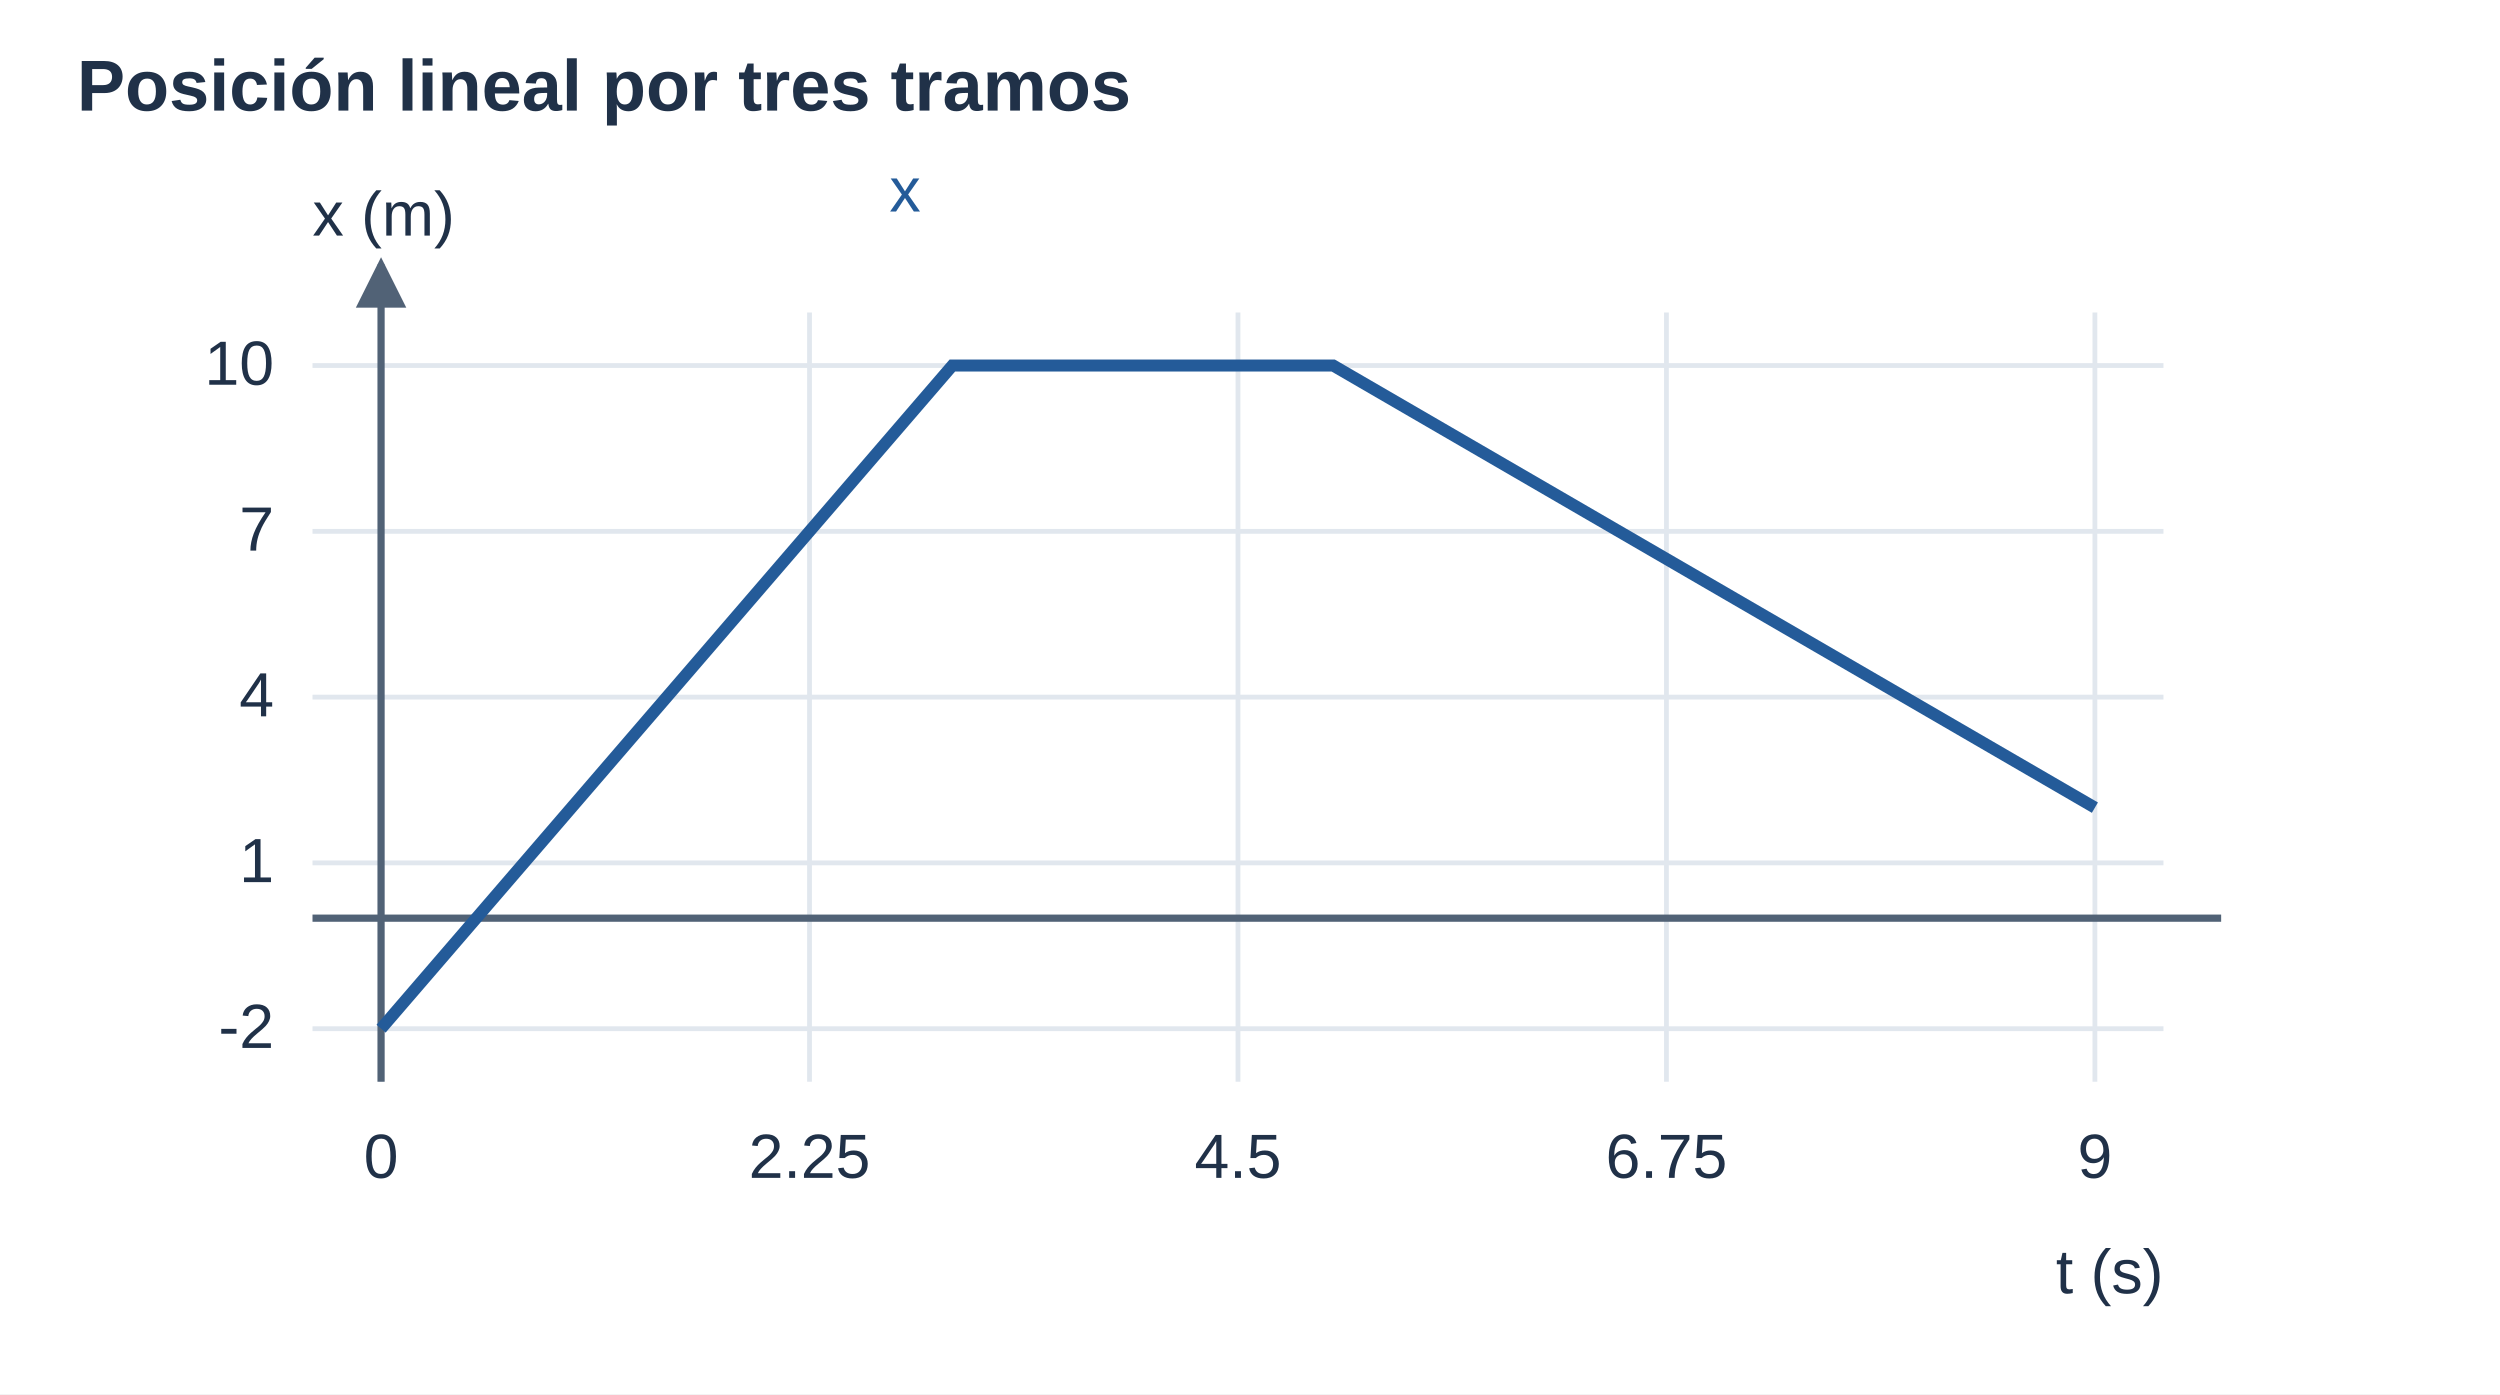
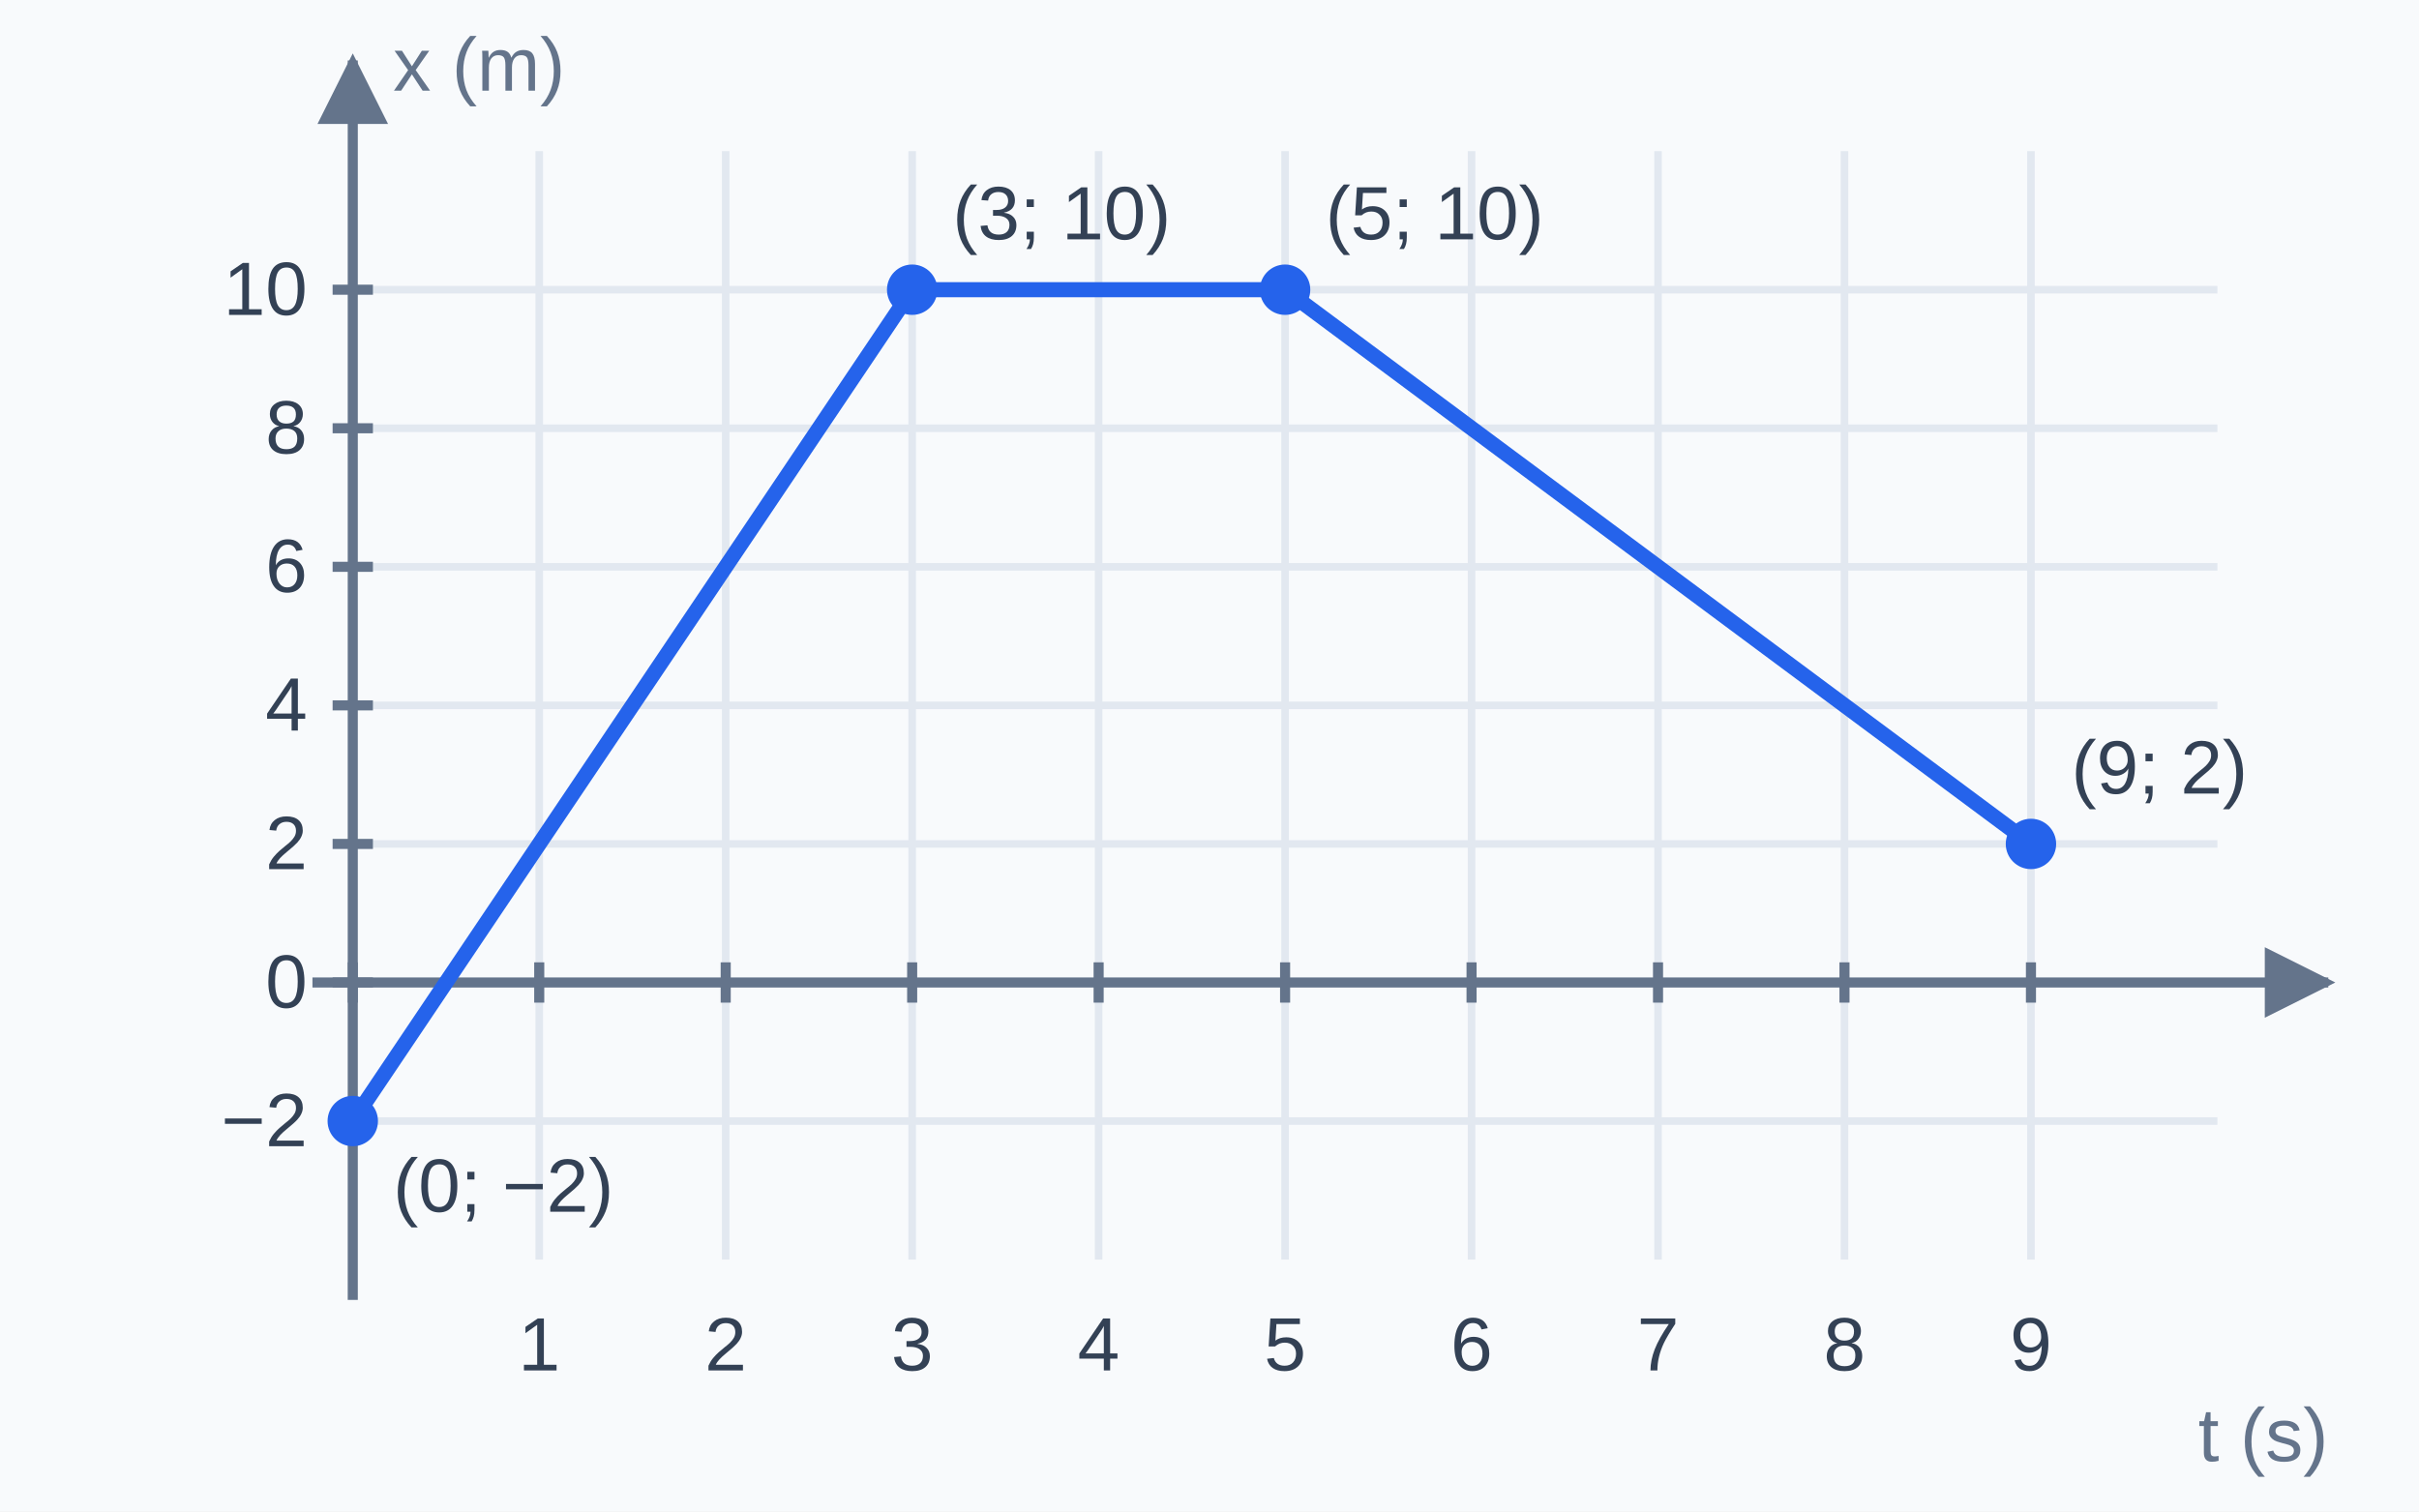
- <svg xmlns="http://www.w3.org/2000/svg" viewBox="0 0 520 290" role="img" aria-labelledby="title desc" style="max-width:100%;height:auto">
+ <svg xmlns="http://www.w3.org/2000/svg" viewBox="0 0 480 300" role="img" aria-labelledby="title desc">
  <defs>
-     <marker id="arrow" markerWidth="7" markerHeight="7" refX="6" refY="3.5" orient="auto-start-reverse">
-       <path d="M0 0 L7 3.5 L0 7Z" fill="context-stroke" />
+     <marker id="a-axis" viewBox="0 0 10 10" refX="9" refY="5" markerWidth="7" markerHeight="7" orient="auto-start-reverse">
+       <path d="M0 0 L10 5 L0 10 Z" fill="#64748b" />
+     </marker>
+     <marker id="a-blue" viewBox="0 0 10 10" refX="9" refY="5" markerWidth="7" markerHeight="7" orient="auto-start-reverse">
+       <path d="M0 0 L10 5 L0 10 Z" fill="#2563eb" />
+     </marker>
+     <marker id="a-amber" viewBox="0 0 10 10" refX="9" refY="5" markerWidth="7" markerHeight="7" orient="auto-start-reverse">
+       <path d="M0 0 L10 5 L0 10 Z" fill="#d97706" />
+     </marker>
+     <marker id="a-green" viewBox="0 0 10 10" refX="9" refY="5" markerWidth="7" markerHeight="7" orient="auto-start-reverse">
+       <path d="M0 0 L10 5 L0 10 Z" fill="#16a34a" />
+     </marker>
+     <marker id="a-red" viewBox="0 0 10 10" refX="9" refY="5" markerWidth="7" markerHeight="7" orient="auto-start-reverse">
+       <path d="M0 0 L10 5 L0 10 Z" fill="#dc2626" />
+     </marker>
+     <marker id="a-grey" viewBox="0 0 10 10" refX="9" refY="5" markerWidth="7" markerHeight="7" orient="auto-start-reverse">
+       <path d="M0 0 L10 5 L0 10 Z" fill="#94a3b8" />
    </marker>
  </defs>
-   <rect width="100%" height="100%" fill="white" />
-   <g font-family="Arial,sans-serif" font-size="13" fill="#203148">
-     <text x="16" y="23" font-size="15" font-weight="bold">Posición lineal por tres tramos</text>
-     <path d="M79.26 65V225 M65 213.97H450" stroke="#e1e7ee" fill="none" />
-     <text x="79.26" y="245" text-anchor="middle">0</text>
-     <text x="57" y="217.97" text-anchor="end">-2</text>
-     <path d="M168.38 65V225 M65 179.48H450" stroke="#e1e7ee" fill="none" />
-     <text x="168.38" y="245" text-anchor="middle">2.25</text>
-     <text x="57" y="183.48" text-anchor="end">1</text>
-     <path d="M257.50 65V225 M65 145.00H450" stroke="#e1e7ee" fill="none" />
-     <text x="257.50" y="245" text-anchor="middle">4.5</text>
-     <text x="57" y="149.00" text-anchor="end">4</text>
-     <path d="M346.62 65V225 M65 110.52H450" stroke="#e1e7ee" fill="none" />
-     <text x="346.62" y="245" text-anchor="middle">6.75</text>
-     <text x="57" y="114.52" text-anchor="end">7</text>
-     <path d="M435.74 65V225 M65 76.03H450" stroke="#e1e7ee" fill="none" />
-     <text x="435.74" y="245" text-anchor="middle">9</text>
-     <text x="57" y="80.03" text-anchor="end">10</text>
-     <path d="M65 190.98H462 M79.26 225V55" stroke="#516276" stroke-width="1.5" fill="none" marker-end="url(#arrow)" />
-     <text x="450" y="269" text-anchor="end">t (s)</text>
-     <text x="65" y="49">x (m)</text>
-     <polyline points="79.26,213.97 198.09,76.03 277.30,76.03 435.74,167.99" fill="none" stroke="#245b99" stroke-width="2.5" />
-     <text x="185" y="44" fill="#245b99">x</text>
+   <rect width="480" height="300" fill="#f8fafc" />
+   <g font-family="Arial, sans-serif">
+     <path d="M70.0 222.5 L440.0 222.5" fill="none" stroke="#e2e8f0" stroke-width="1.5" />
+     <path d="M70.0 167.5 L440.0 167.5" fill="none" stroke="#e2e8f0" stroke-width="1.5" />
+     <path d="M70.0 140.0 L440.0 140.0" fill="none" stroke="#e2e8f0" stroke-width="1.5" />
+     <path d="M70.0 112.5 L440.0 112.5" fill="none" stroke="#e2e8f0" stroke-width="1.5" />
+     <path d="M70.0 85.0 L440.0 85.0" fill="none" stroke="#e2e8f0" stroke-width="1.5" />
+     <path d="M70.0 57.5 L440.0 57.5" fill="none" stroke="#e2e8f0" stroke-width="1.5" />
+     <path d="M107.0 30.0 L107.0 250.0" fill="none" stroke="#e2e8f0" stroke-width="1.5" />
+     <path d="M144.0 30.0 L144.0 250.0" fill="none" stroke="#e2e8f0" stroke-width="1.5" />
+     <path d="M181.0 30.0 L181.0 250.0" fill="none" stroke="#e2e8f0" stroke-width="1.5" />
+     <path d="M218.0 30.0 L218.0 250.0" fill="none" stroke="#e2e8f0" stroke-width="1.5" />
+     <path d="M255.0 30.0 L255.0 250.0" fill="none" stroke="#e2e8f0" stroke-width="1.5" />
+     <path d="M292.0 30.0 L292.0 250.0" fill="none" stroke="#e2e8f0" stroke-width="1.5" />
+     <path d="M329.0 30.0 L329.0 250.0" fill="none" stroke="#e2e8f0" stroke-width="1.5" />
+     <path d="M366.0 30.0 L366.0 250.0" fill="none" stroke="#e2e8f0" stroke-width="1.5" />
+     <path d="M403.0 30.0 L403.0 250.0" fill="none" stroke="#e2e8f0" stroke-width="1.5" />
+     <path d="M62.0 195.0 L462.0 195.0" fill="none" stroke="#64748b" stroke-width="2" marker-end="url(#a-axis)" />
+     <path d="M70.0 258.0 L70.0 12.0" fill="none" stroke="#64748b" stroke-width="2" marker-end="url(#a-axis)" />
+     <path d="M70.0 191.0 L70.0 199.0" fill="none" stroke="#64748b" stroke-width="2" />
+     <path d="M107.0 191.0 L107.0 199.0" fill="none" stroke="#64748b" stroke-width="2" />
+     <text x="107.0" y="272.0" font-size="15" text-anchor="middle" fill="#334155">1</text>
+     <path d="M144.0 191.0 L144.0 199.0" fill="none" stroke="#64748b" stroke-width="2" />
+     <text x="144.0" y="272.0" font-size="15" text-anchor="middle" fill="#334155">2</text>
+     <path d="M181.0 191.0 L181.0 199.0" fill="none" stroke="#64748b" stroke-width="2" />
+     <text x="181.0" y="272.0" font-size="15" text-anchor="middle" fill="#334155">3</text>
+     <path d="M218.0 191.0 L218.0 199.0" fill="none" stroke="#64748b" stroke-width="2" />
+     <text x="218.0" y="272.0" font-size="15" text-anchor="middle" fill="#334155">4</text>
+     <path d="M255.0 191.0 L255.0 199.0" fill="none" stroke="#64748b" stroke-width="2" />
+     <text x="255.0" y="272.0" font-size="15" text-anchor="middle" fill="#334155">5</text>
+     <path d="M292.0 191.0 L292.0 199.0" fill="none" stroke="#64748b" stroke-width="2" />
+     <text x="292.0" y="272.0" font-size="15" text-anchor="middle" fill="#334155">6</text>
+     <path d="M329.0 191.0 L329.0 199.0" fill="none" stroke="#64748b" stroke-width="2" />
+     <text x="329.0" y="272.0" font-size="15" text-anchor="middle" fill="#334155">7</text>
+     <path d="M366.0 191.0 L366.0 199.0" fill="none" stroke="#64748b" stroke-width="2" />
+     <text x="366.0" y="272.0" font-size="15" text-anchor="middle" fill="#334155">8</text>
+     <path d="M403.0 191.0 L403.0 199.0" fill="none" stroke="#64748b" stroke-width="2" />
+     <text x="403.0" y="272.0" font-size="15" text-anchor="middle" fill="#334155">9</text>
+     <path d="M66.0 222.5 L74.0 222.5" fill="none" stroke="#64748b" stroke-width="2" />
+     <text x="61.0" y="227.5" font-size="15" text-anchor="end" fill="#334155">−2</text>
+     <path d="M66.0 195.0 L74.0 195.0" fill="none" stroke="#64748b" stroke-width="2" />
+     <text x="61.0" y="200.0" font-size="15" text-anchor="end" fill="#334155">0</text>
+     <path d="M66.0 167.5 L74.0 167.5" fill="none" stroke="#64748b" stroke-width="2" />
+     <text x="61.0" y="172.5" font-size="15" text-anchor="end" fill="#334155">2</text>
+     <path d="M66.0 140.0 L74.0 140.0" fill="none" stroke="#64748b" stroke-width="2" />
+     <text x="61.0" y="145.0" font-size="15" text-anchor="end" fill="#334155">4</text>
+     <path d="M66.0 112.5 L74.0 112.5" fill="none" stroke="#64748b" stroke-width="2" />
+     <text x="61.0" y="117.5" font-size="15" text-anchor="end" fill="#334155">6</text>
+     <path d="M66.0 85.0 L74.0 85.0" fill="none" stroke="#64748b" stroke-width="2" />
+     <text x="61.0" y="90.0" font-size="15" text-anchor="end" fill="#334155">8</text>
+     <path d="M66.0 57.5 L74.0 57.5" fill="none" stroke="#64748b" stroke-width="2" />
+     <text x="61.0" y="62.5" font-size="15" text-anchor="end" fill="#334155">10</text>
+     <text x="462.0" y="290.0" font-size="15" text-anchor="end" fill="#64748b">t (s)</text>
+     <text x="78.0" y="18.0" font-size="15" text-anchor="start" fill="#64748b">x (m)</text>
+     <polyline points="70.0,222.5 181.0,57.5 255.0,57.5 403.0,167.5" fill="none" stroke="#2563eb" stroke-width="3" />
+     <circle cx="70.0" cy="222.5" r="5" fill="#2563eb" />
+     <text x="78.0" y="240.5" font-size="15" text-anchor="start" fill="#334155">(0; −2)</text>
+     <circle cx="181.0" cy="57.5" r="5" fill="#2563eb" />
+     <text x="189.0" y="47.5" font-size="15" text-anchor="start" fill="#334155">(3; 10)</text>
+     <circle cx="255.0" cy="57.5" r="5" fill="#2563eb" />
+     <text x="263.0" y="47.5" font-size="15" text-anchor="start" fill="#334155">(5; 10)</text>
+     <circle cx="403.0" cy="167.5" r="5" fill="#2563eb" />
+     <text x="411.0" y="157.5" font-size="15" text-anchor="start" fill="#334155">(9; 2)</text>
  </g>
</svg>
